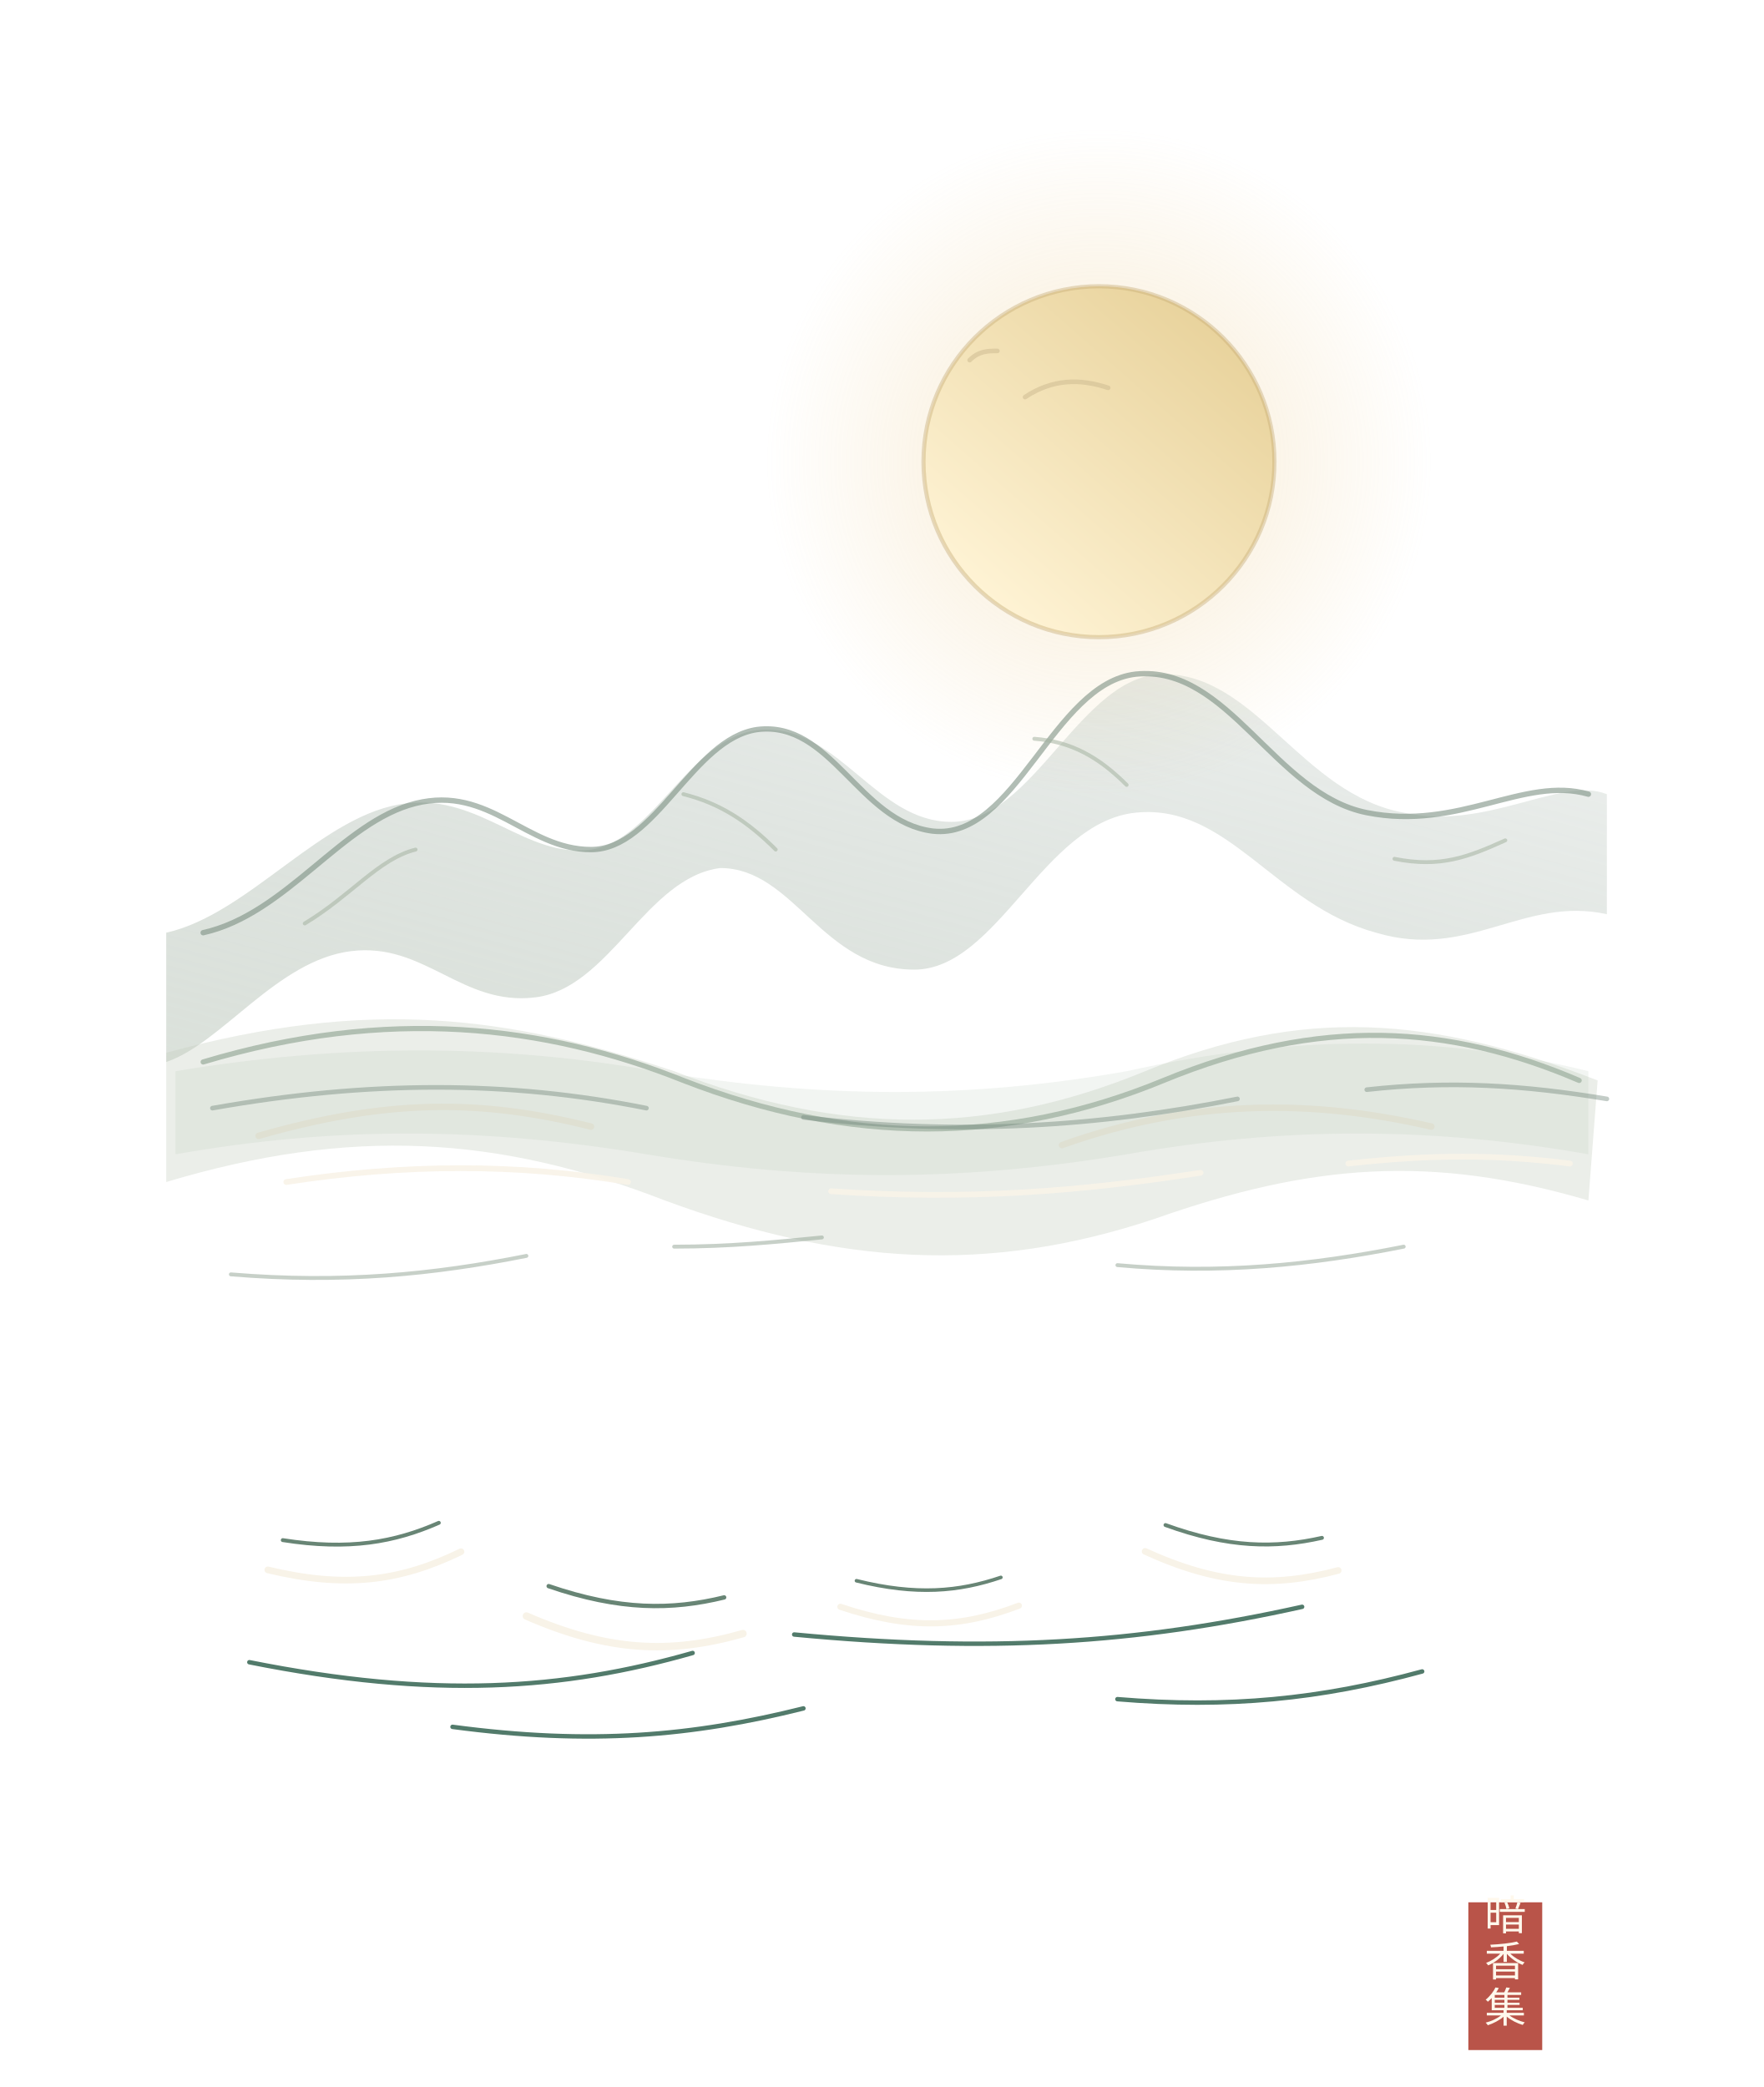
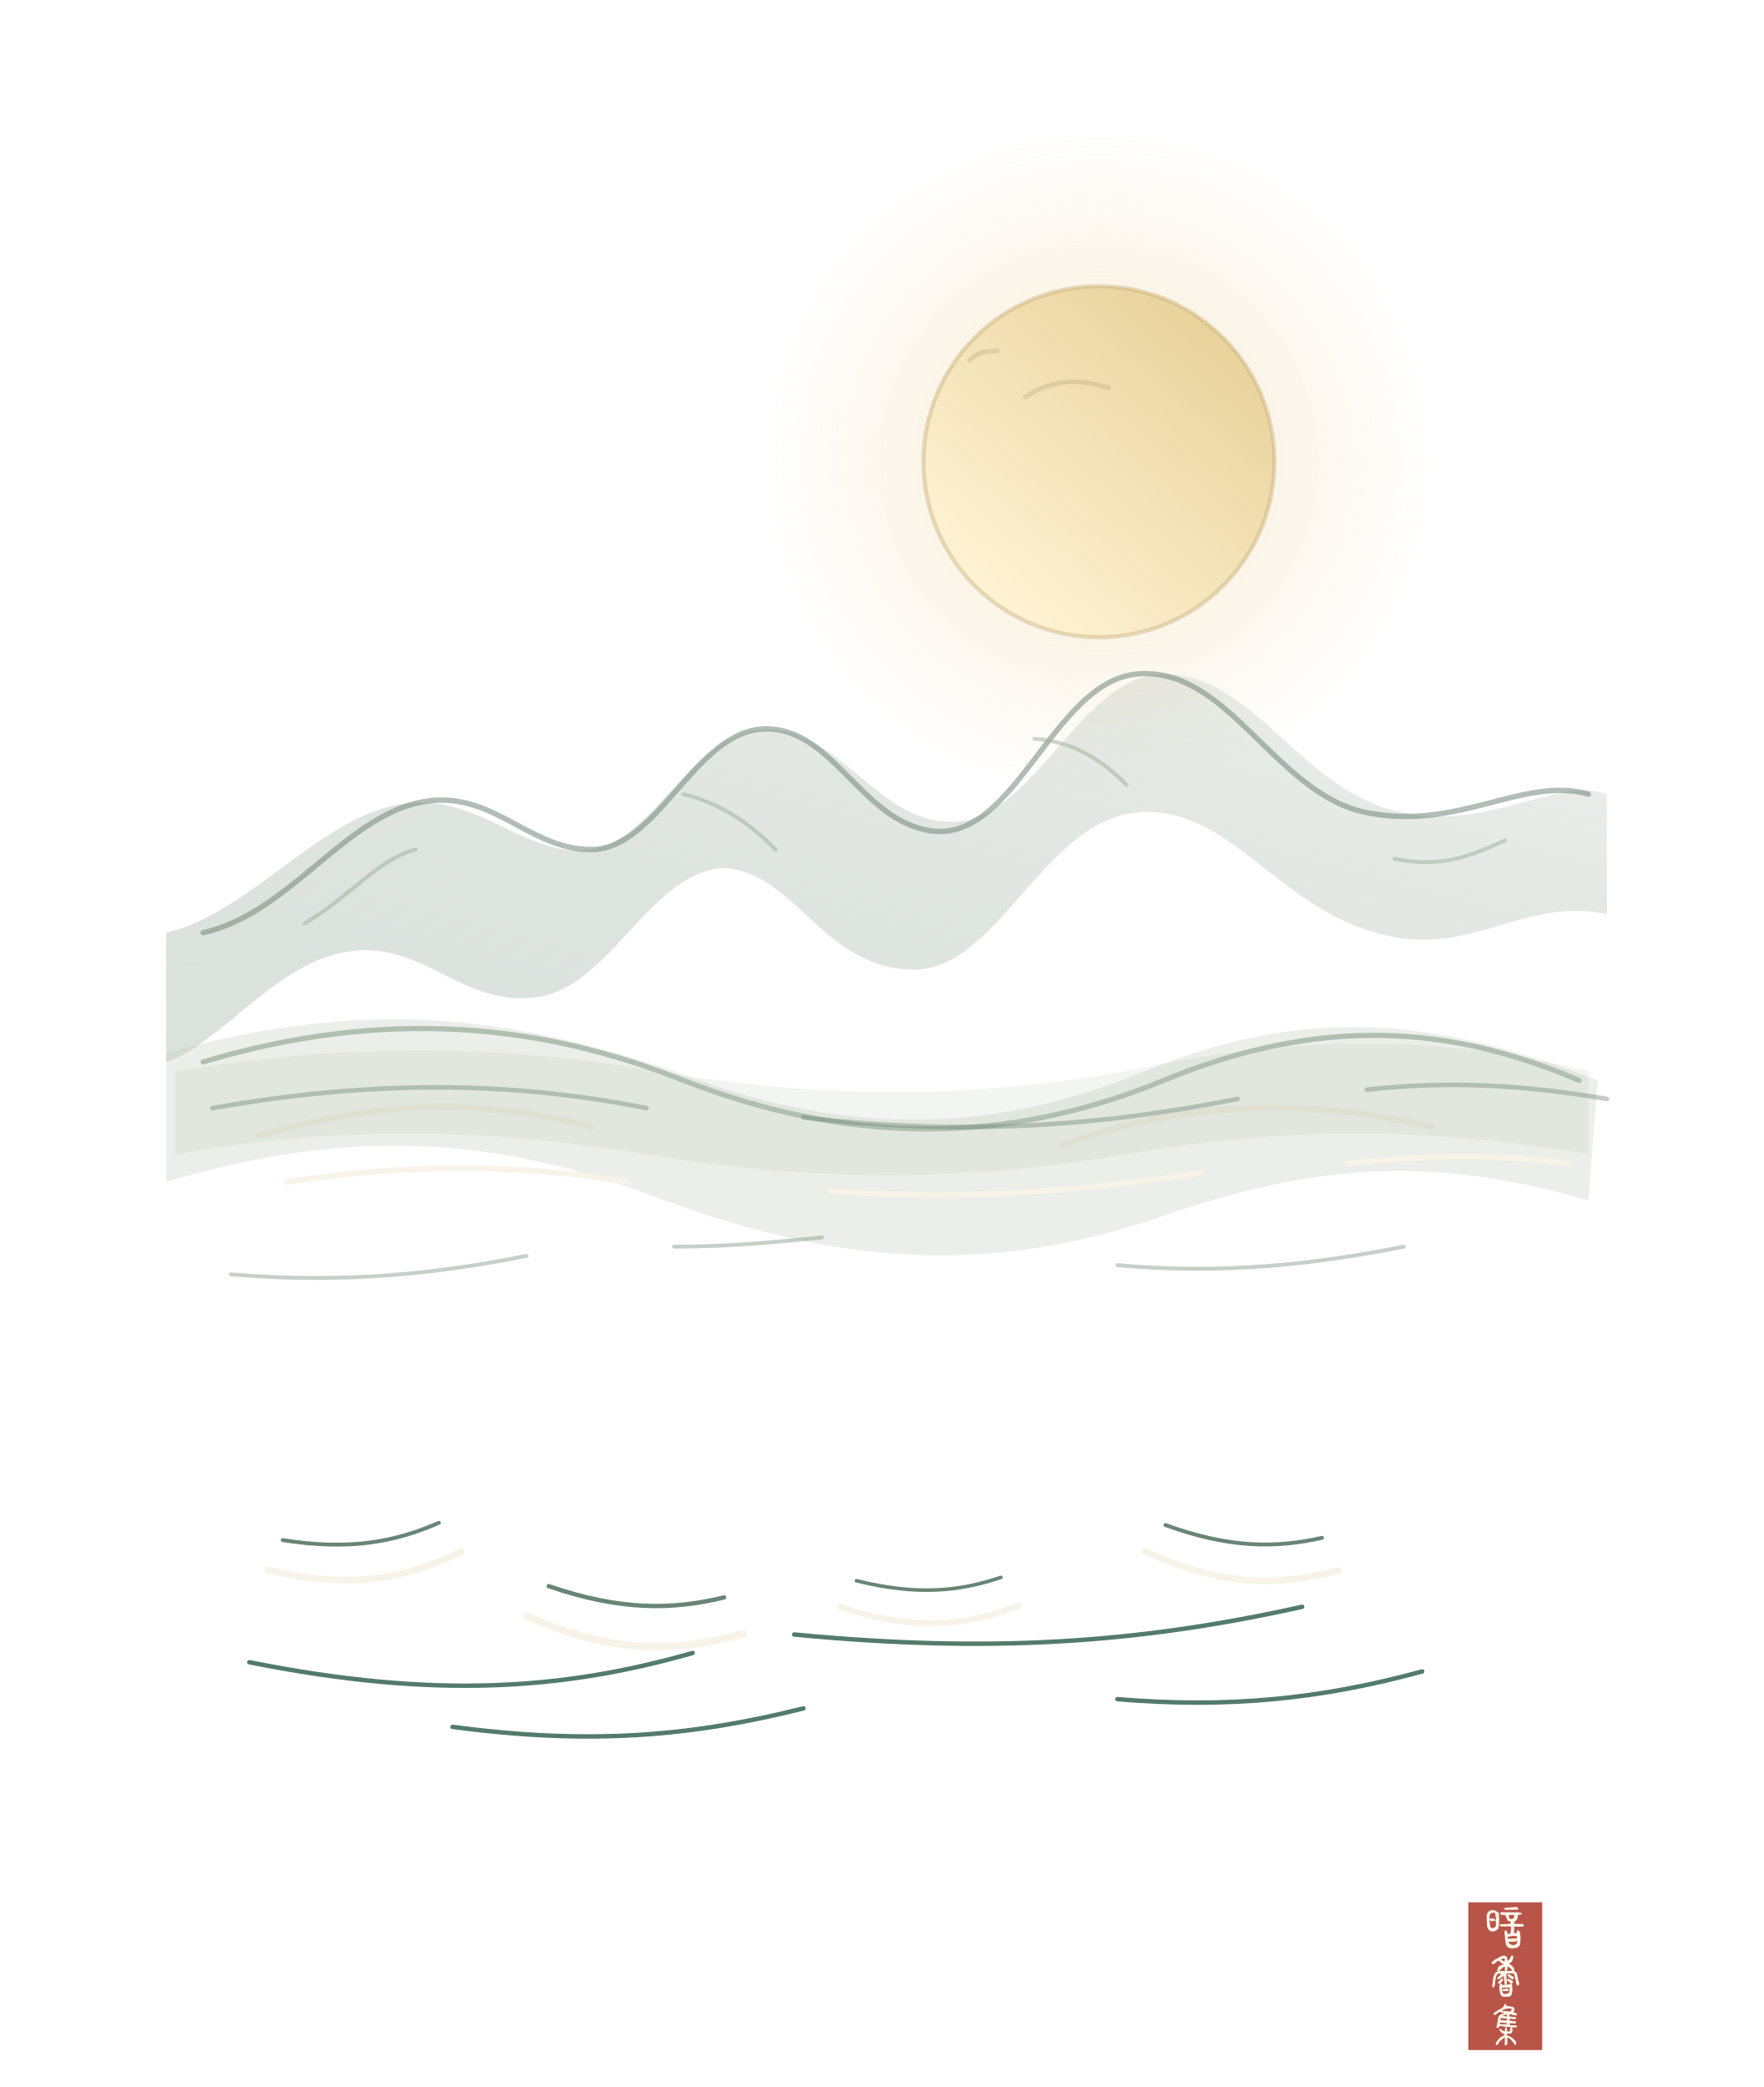
<svg xmlns="http://www.w3.org/2000/svg" viewBox="0 20 191 226" role="img" aria-labelledby="title desc">
  <defs>
    <radialGradient id="moon-halo">
      <stop stop-color="#e8bf72" stop-opacity=".34" />
      <stop offset=".58" stop-color="#e8bf72" stop-opacity=".14" />
      <stop offset="1" stop-color="#e8bf72" stop-opacity="0" />
    </radialGradient>
    <linearGradient id="moon-disc" x1=".15" y1=".1" x2=".85" y2=".9">
      <stop stop-color="#fff4d6" />
      <stop offset="1" stop-color="#e8d29b" />
    </linearGradient>
    <linearGradient id="distant-ink" x1="0" y1="0" x2="1" y2="1">
      <stop stop-color="#a9b8a9" stop-opacity=".42" />
      <stop offset="1" stop-color="#718879" stop-opacity=".12" />
    </linearGradient>
    <g id="current-mark" fill="none" stroke-linecap="round">
      <path d="M0 0c8-3 14-3 21-.6" stroke="#f8f3e8" stroke-width=".72" />
      <path d="M2 3c7-2 12-1.7 17-.2" stroke="#688575" stroke-width=".42" />
    </g>
  </defs>
  <g transform="translate(0 266) scale(1 -1)" fill="none" stroke-linecap="round" stroke-linejoin="round">
    <rect x="159" y="24" width="8" height="16" fill="#b95449" stroke="none" />
-     <g fill="#fff8ec" font-family="serif" font-size="4.5" text-anchor="middle" stroke="none">
-       <text x="163" y="37" transform="translate(0 74) scale(1 -1)">暗</text>
-       <text x="163" y="32" transform="translate(0 64) scale(1 -1)">香</text>
-       <text x="163" y="27" transform="translate(0 54) scale(1 -1)">集</text>
+     <g fill="#fff8ec" stroke="none">
+       <path d="M2121 2852Q2157 2793 2219 2774Q2253 2763 2281 2772Q2408 2770 2575 2800Q2589 2803 2611 2807Q2700 2771 2829 2784Q2953 2797 2960 2798Q2999 2799 3032 2795Q3053 2798 3150 2791Q3266 2782 3306 2815Q3339 2842 3339 2898Q3294 3027 3164 3038Q3112 3042 2982 3022Q2902 3010 2861 3011Q2487 2992 2298 2964Q2207 2950 2121 2932Q2095 2923 2096 2891Q2096 2862 2121 2852ZM1632 2499Q1595 2557 1502 2619Q1499 2621 1495 2624Q1358 2701 1256 2738Q1135 2780 989 2753Q922 2741 870 2716Q725 2641 646 2495Q588 2387 585 2272L600 1659Q609 1437 631 1270Q639 1250 678 1207L706 1175Q731 1138 722 1100Q809 958 1018 911Q1078 898 1143 895L1318 949Q1478 1005 1553 1103Q1579 1137 1598 1179Q1648 1330 1659 1598L1670 1907Q1673 1962 1678 2010Q1643 2083 1651 2213Q1658 2344 1658 2366Q1656 2442 1632 2499ZM1393 1452Q1404 1360 1288 1276L1177 1202Q1065 1169 986 1209Q934 1235 904 1293L850 1716Q833 1824 813 1908V1942Q837 1943 851 1907Q870 1856 871 1854Q887 1825 915 1817Q996 1775 1110 1800L1245 1833Q1289 1841 1325 1839Q1354 1844 1368 1868Q1369 1871 1370 1873Q1308 1971 1222 2021Q1115 2059 948 2023Q917 2017 847 1999Q819 2049 829 2125Q840 2210 838 2237Q838 2255 835 2272Q883 2457 962 2502Q972 2507 983 2511Q1029 2505 1126 2529Q1215 2550 1253 2541Q1299 2529 1325 2477Q1349 2416 1357 2273Q1365 2128 1384 2068L1402 2026L1404 2021Q1355 1867 1381 1575Q1376 1630 1393 1452ZM3817 1464 3745 1542Q3718 1567 3692 1578Q3644 1533 3566 1545L3481 1559L3448 1558L3422 1551L3407 1543Q3333 1574 3206 1569L3096 1567Q3027 1569 2975 1589Q2954 1688 3039 1776Q3057 1795 3141 1865Q3224 1936 3246 1990Q3266 2042 3248 2101Q3303 2137 3300 2209L3293 2297Q3294 2347 3328 2374Q3379 2339 3441 2360L3504 2383Q3555 2396 3601 2363Q3637 2403 3641 2418Q3646 2434 3635 2454Q3595 2523 3547 2539Q3528 2545 3505 2545Q3501 2545 3498 2545Q3318 2588 3021 2565L2918 2556Q2862 2590 2775 2578L2675 2565Q2634 2562 2599 2568Q2582 2568 2537 2597L2505 2614Q2461 2630 2440 2568L1973 2579Q1961 2576 1894 2580H1845Q1769 2572 1757 2499Q1755 2410 1856 2364Q1871 2357 1965 2324Q1976 2320 1985 2317Q2016 2354 2081 2343Q2141 2332 2147 2332Q2166 2332 2178 2340Q2236 2283 2282 2147Q2331 2006 2336 1994L2363 1936Q2432 1808 2564 1786Q2581 1783 2599 1782Q2669 1779 2675 1730Q2676 1717 2668 1654L2666 1615Q2666 1607 2668 1600Q2637 1560 2553 1562L2464 1564Q2436 1563 2417 1555Q2275 1529 2010 1538Q1848 1543 1803 1543L1758 1503Q1734 1476 1734 1441Q1732 1387 1803 1340Q1813 1334 1825 1327Q1902 1367 2029 1349L2166 1328Q2284 1317 2360 1373Q2405 1335 2502 1336Q2609 1337 2612 1337Q2665 1333 2702 1316L2690 895Q2651 875 2651 816L2652 755Q2647 710 2599 703L2577 701Q2466 646 2419 716Q2401 743 2375 835Q2347 935 2313 969Q2303 979 2292 986Q2259 1000 2218 990Q2180 981 2167 952Q2121 892 2132 789L2144 680V656Q2176 567 2177 404Q2178 247 2186 190Q2197 120 2224 64Q2203 0 2236 -100Q2270 -200 2272 -206Q2283 -252 2281 -289Q2305 -314 2361 -394Q2414 -470 2459 -495Q2505 -521 2565 -516Q2667 -592 2828 -575Q2859 -572 3014 -544Q3144 -520 3225 -528L3453 -323L3499 -227Q3543 -118 3487 -50Q3570 235 3499 674Q3485 762 3464 861L3412 952Q3396 975 3378 986L3356 995Q3338 1000 3316 997Q3235 995 3210 912L3202 873V872Q3230 782 3176 766Q3156 761 3080 764L3026 763Q2995 759 2975 747Q2945 895 2963 974Q2980 1046 3032 1088Q2982 1100 2972 1143L2960 1225Q2957 1237 2952 1248Q2970 1299 3032 1314L3125 1332Q3150 1339 3168 1350Q3289 1301 3490 1317L3712 1339Q3714 1339 3715 1339Q3778 1326 3806 1381Q3825 1418 3817 1464ZM3202 -152Q3141 -240 2980 -272L2872 -289Q2736 -248 2708 -238Q2543 -174 2495 -52Q2490 -40 2486 -27Q2507 17 2578 12L2673 2Q2714 2 2736 18Q2816 -4 2951 15Q3063 31 3100 30Q3144 29 3197 88L3225 121Q3243 28 3231 -55Q3223 -112 3202 -152ZM3202 496Q3225 374 3211 311Q3204 282 3191 257Q3147 308 3061 297L2962 281Q2921 278 2895 292Q2779 262 2590 273L2463 280Q2413 310 2407 404Q2407 408 2406 440Q2480 465 2636 480Q2788 494 2861 519Q2992 498 3194 496ZM2816 2010Q2801 2010 2731 1990Q2649 1968 2616 1996Q2597 2012 2588 2044Q2523 2141 2516 2222Q2513 2261 2520 2306Q2571 2350 2672 2342L2813 2329Q2814 2329 2816 2329Q2864 2347 2961 2343Q2986 2342 3009 2340Q2974 2309 2967 2221Q2959 2130 2952 2108Q2932 2034 2861 2016L2819 2010Z" transform="translate(160.26 35.71928) scale(0.0012442)" />
+       <path d="M2802 980Q2771 1062 2743 1230Q2715 1399 2681 1486Q2675 1501 2668 1516Q2647 1558 2581 1598L2519 1635Q2466 1673 2459 1726Q2440 1754 2453 1822Q2465 1892 2459 1918Q2272 2133 2148 2235Q2080 2291 2015 2329L2031 2362Q2211 2397 2298 2587Q2329 2655 2371 2818Q2373 2826 2375 2832Q2366 2853 2394 2890Q2408 2909 2408 2915Q2334 3026 2283 3041Q2213 3043 2189 2983Q2186 2976 2168 2906Q2155 2855 2132 2832Q2124 2781 2071 2734Q2023 2691 2014 2681Q1997 2661 1989 2639Q1976 2639 1948 2610Q1917 2577 1897 2584Q1884 2589 1872 2605L1847 2705Q1833 2778 1855 2832Q1815 2941 1679 2991L1603 3014Q1588 3018 1562 3024Q1530 3002 1462 3004Q1394 3005 1366 2991Q1359 2988 1352 2983Q1249 2918 1016 2803Q799 2697 682 2622Q675 2563 621 2529L542 2481Q509 2459 489 2429Q456 2384 497 2340L534 2304L540 2295Q668 2264 787 2350Q841 2388 883 2446Q902 2457 969 2511Q1041 2570 1094 2574Q1110 2575 1126 2572Q1160 2520 1244 2462Q1326 2407 1351 2382L1369 2362Q1398 2312 1462 2313L1539 2316Q1552 2315 1562 2312Q1422 2243 1269 2119Q1238 2183 1204 2179Q1194 2177 1185 2170Q1178 2124 1123 2062L1074 2006Q1052 1978 1042 1952Q1031 1931 1016 1860L1003 1811Q988 1771 959 1742Q1046 1682 997 1641L969 1623L881 1579L860 1564Q853 1557 850 1550Q756 1466 699 1305L626 1076Q620 1061 615 1047Q634 915 594 723L554 528Q533 407 540 309Q559 247 607 236Q619 233 632 234Q748 298 775 452Q782 495 788 637Q791 711 799 753Q820 822 840 989Q860 1159 894 1241Q929 1325 992 1382Q1063 1466 1187 1456Q1206 1455 1317 1435Q1327 1433 1336 1432L1160 1223Q1041 1166 1001 1115L984 1089Q978 1077 975 1064Q976 1006 1023 982L1109 946Q1160 992 1294 1073Q1433 1157 1494 1216Q1523 1243 1545 1273Q1563 1222 1557 1154Q1554 1119 1545 1080Q1592 1032 1589 935L1586 829Q1587 795 1595 770Q1616 726 1616 638L1618 576Q1625 522 1663 494Q1660 459 1612 459Q1605 459 1595 460Q1499 442 1433 473Q1390 492 1364 532Q1357 541 1352 552Q1319 588 1281 580Q1268 578 1252 569Q1140 414 1166 248Q1170 224 1177 200Q1181 181 1163 140Q1144 98 1158 75Q1166 62 1185 50L1207 -161Q1236 -368 1329 -478Q1332 -483 1336 -487Q1464 -615 1796 -566Q1830 -562 1872 -554Q1942 -621 2040 -561Q2058 -549 2098 -520Q2201 -502 2234 -402Q2246 -366 2261 -253Q2272 -167 2291 -126Q2319 -33 2302 131Q2285 290 2285 328Q2284 382 2291 427Q2295 474 2237 524Q2219 540 2199 552Q2264 573 2310 629Q2324 646 2341 670Q2375 777 2286 842Q2255 865 2151 911Q2050 956 2015 996Q1954 1011 1907 998Q1851 983 1839 929Q1856 837 1946 770Q1955 764 2049 703Q2128 652 2165 603L2172 575Q2171 570 2165 569Q2118 587 2072 552Q2060 542 2050 530Q2037 514 2031 494Q1977 508 1873 492Q1783 478 1748 487L1730 494L1805 519Q1838 627 1822 800Q1806 970 1806 986Q1805 1000 1805 1013L1788 1030Q1796 1089 1787 1227Q1778 1364 1800 1435Q1802 1442 1805 1449Q1887 1474 2019 1467Q2153 1461 2214 1468Q2249 1473 2283 1482L2335 1450Q2377 1429 2408 1449Q2482 1390 2503 1269L2525 1092Q2544 988 2601 929L2622 687Q2644 510 2718 427Q2762 382 2817 414Q2844 430 2861 460Q2914 553 2879 682Q2876 693 2835 815Q2801 914 2802 980ZM1319 2689Q1339 2718 1417 2737Q1490 2755 1512 2765Q1576 2793 1618 2750L1632 2731L1643 2704Q1651 2674 1646 2639Q1642 2545 1579 2522L1436 2594Q1360 2636 1319 2689ZM1495 1675Q1351 1694 1217 1685Q1124 1678 1042 1658Q1149 1690 1278 1806L1426 1941Q1534 2035 1629 2069Q1663 2025 1650 1954Q1638 1886 1637 1876Q1637 1848 1646 1826Q1630 1765 1672 1717L1696 1692Q1678 1669 1611 1678Q1540 1689 1519 1685Q1505 1682 1495 1675ZM1822 242Q1857 230 1934 240Q2008 250 2040 235Q2054 228 2065 217L2054 -12Q2039 -197 1951 -273Q1937 -284 1922 -294Q1864 -271 1768 -299L1670 -326Q1580 -346 1512 -311Q1431 -139 1409 -43Q1381 77 1403 200Q1466 236 1597 234Q1737 233 1759 234Q1793 236 1822 242ZM1805 1692Q1854 1750 1867 1856L1880 1970Q1891 2038 1922 2086Q2149 1931 2236 1792Q2267 1742 2283 1692Q2132 1678 1969 1683Q1888 1685 1805 1692ZM2291 1239Q2242 1252 2159 1310Q2079 1367 2036 1380Q1988 1394 1939 1382Q1895 1371 1884 1317Q1879 1285 1889 1256Q2007 1136 2200 1014Q2235 991 2308 946Q2322 955 2374 971Q2414 983 2422 1008Q2425 1017 2425 1030Q2446 1099 2388 1154L2307 1222Q2298 1231 2291 1239ZM1319 653Q1326 710 1391 764L1457 817Q1511 868 1495 929Q1469 986 1419 1015Q1369 1045 1336 1013Q1299 939 1195 843L1109 763Q1077 730 1059 703Q1030 658 1060 609Q1078 580 1109 569Q1170 540 1231 586L1300 641Q1310 648 1319 653ZM1478 117 1436 -18Q1469 -86 1560 -85Q1571 -84 1670 -74Q1734 -66 1771 -76Q1791 -77 1836 -59Q1877 -42 1906 -59Q1909 -58 1955 -52Q1994 -46 1995 -25Q1996 -15 1989 -1Q1952 128 1861 143L1823 145L1771 138L1623 106L1569 100L1525 103Q1500 107 1478 117Z" transform="translate(160.9131 30.48051) scale(0.00123953)" />
+       <path d="M2245 984 2366 996Q2440 1010 2462 1068Q2463 1071 2464 1074Q2455 1145 2384 1161Q2370 1164 2289 1170Q2251 1172 2230 1180Q2219 1147 2179 1162L2157 1175Q2144 1184 2139 1195Q2045 1167 1937 1182Q1850 1194 1793 1233Q1794 1245 1784 1296Q1776 1335 1793 1353Q1871 1376 2033 1364Q2197 1351 2256 1355Q2304 1358 2343 1368Q2383 1401 2366 1450L2344 1510Q2343 1511 2343 1512Q2281 1563 2194 1556L2092 1544Q2029 1542 1981 1572Q1926 1560 1835 1609Q1770 1643 1762 1647Q1750 1695 1819 1764Q1823 1768 1830 1775Q1873 1796 1922 1777Q1961 1761 1966 1760Q2017 1772 2128 1754Q2239 1736 2289 1746Q2328 1753 2358 1775L2379 1840Q2387 1877 2358 1896Q2278 1959 2176 1930Q2152 1923 2124 1911Q2073 1962 1952 1960Q2010 1961 1860 1956Q1754 1994 1747 2175L1966 2160Q2000 2127 2081 2117Q2159 2107 2183 2095Q2192 2091 2200 2085Q2251 2097 2332 2079Q2366 2071 2373 2070L2430 2119Q2458 2148 2449 2175Q2437 2225 2372 2272L2328 2303Q2283 2276 2228 2305L2169 2337Q2145 2348 2124 2348Q2131 2397 2178 2464Q2220 2525 2228 2559Q2229 2563 2230 2567Q2231 2703 2146 2788Q2105 2830 2041 2861Q1971 2846 1862 2878L1759 2907Q1670 2926 1597 2906Q1585 2917 1533 2952Q1481 2986 1471 3025Q1468 3037 1468 3050Q1460 3093 1413 3108Q1362 3125 1325 3096Q1309 3084 1302 3065Q1314 2929 1156 2796Q1115 2761 1069 2733Q1022 2668 904 2629L805 2597Q748 2527 625 2460L500 2392L446 2356L406 2323L375 2289Q363 2274 352 2258Q291 2209 375 2123L383 2115Q485 2101 590 2184Q605 2197 694 2278Q789 2365 860 2385Q900 2397 941 2394Q997 2348 1116 2327Q1243 2305 1263 2300Q1284 2294 1302 2288Q1292 2252 1246 2243Q1196 2233 1194 2233L1177 2223L1174 2220Q999 2206 865 2068Q823 2025 790 1972Q779 1905 726 1673Q678 1460 677 1338Q669 1313 628 1153Q614 1098 601 1059Q572 1010 622 976L682 940Q688 936 692 931Q758 923 819 1010L880 1104Q911 1120 984 1106Q1057 1091 1086 1099Q1093 1101 1099 1104L1526 1048Q1706 1028 1845 1029Q1849 1024 1877 1011Q1899 1001 1891 984Q1888 961 1871 955L1860 954L1843 797Q1823 672 1746 622L1717 607Q1601 586 1567 672Q1552 710 1544 822Q1535 940 1507 986Q1503 993 1499 999Q1478 1020 1426 1001Q1383 985 1378 984Q1374 957 1378 846Q1382 724 1349 678Q1339 664 1326 654L1302 641Q1295 639 1287 637Q1201 672 1084 765L993 836L939 871Q924 879 910 886Q849 872 872 776L880 750L999 583Q1081 476 1174 426Q1194 415 1260 404Q1322 393 1338 366L1346 346Q1348 338 1348 328Q1323 293 1265 279Q1225 269 1220 267Q1178 207 1087 165L987 120L944 94L925 79Q873 36 789 -72Q726 -151 692 -185Q678 -219 618 -296Q551 -380 537 -434Q524 -486 541 -539Q555 -574 599 -592Q623 -602 646 -600Q733 -564 785 -457L854 -296Q859 -285 865 -275Q933 -250 1014 -170Q1097 -88 1109 -77Q1142 -48 1174 -27Q1209 -21 1248 27Q1281 69 1297 78Q1320 91 1348 79Q1357 -25 1350 -299Q1347 -403 1348 -464Q1330 -509 1338 -557Q1344 -591 1363 -615Q1392 -647 1449 -623Q1500 -602 1506 -601Q1510 -600 1514 -600Q1587 -482 1586 -315L1577 -87Q1577 7 1597 79Q1698 64 1783 -1Q1835 -41 1860 -87Q2045 -240 2199 -491Q2224 -530 2245 -569Q2293 -587 2330 -577Q2362 -568 2373 -539Q2417 -368 2301 -218Q2253 -156 2131 -48L2035 40Q2014 60 1996 79Q1936 86 1858 145Q1788 197 1762 209Q1710 233 1657 222Q1644 246 1598 268L1560 288Q1523 313 1529 358Q1556 435 1639 440Q1654 441 1741 434Q1799 430 1830 441Q1905 414 1949 480Q1957 492 1992 566Q2017 618 2041 637Q2033 681 2040 794Q2047 901 2026 946Q2009 981 1971 1000L1937 1014H1936H2011Q2045 997 2136 997Q2216 997 2245 984ZM1438 2145Q1444 2145 1480 2158Q1516 2170 1526 2142L1529 2130Q1524 2104 1540 2062Q1555 2024 1541 2002Q1537 1995 1529 1987Q1493 1970 1417 1990L1344 2006Q1330 2009 1318 2009Q1294 2037 1240 2020Q1194 2007 1182 2009Q1164 2013 1159 2039Q1226 2077 1408 2135Q1426 2141 1438 2145ZM1483 1263Q1401 1280 1244 1269Q1096 1259 1031 1271Q944 1286 880 1338Q849 1385 929 1424Q935 1426 941 1429Q993 1393 1076 1410Q1155 1425 1156 1425Q1213 1431 1250 1398Q1307 1418 1403 1393Q1493 1369 1522 1368Q1526 1368 1529 1368Q1548 1324 1525 1291L1511 1277Q1499 1267 1483 1263ZM1566 1647Q1486 1609 1355 1625L1210 1643L1147 1644Q1105 1642 1069 1632Q1065 1634 1014 1650L984 1663Q963 1674 956 1693L973 1787Q985 1826 1024 1836Q1104 1836 1262 1811Q1404 1789 1492 1802Q1503 1804 1514 1806Q1562 1795 1563 1738L1562 1665Q1563 1655 1566 1647ZM1657 2424Q1616 2457 1520 2454L1425 2452L1381 2458L1350 2468L1348 2469Q1313 2476 1198 2481L1130 2488Q1105 2492 1084 2499Q1179 2601 1420 2665Q1435 2669 1453 2673Q1585 2674 1737 2715Q1742 2717 1747 2718Q1774 2693 1848 2696Q1915 2698 1935 2688Q1952 2681 1959 2665Q1966 2650 1966 2627Q1984 2557 1926 2507L1846 2446Q1825 2428 1815 2409Q1788 2443 1738 2430Q1691 2417 1684 2417Q1669 2416 1657 2424Z" transform="translate(161.3247 25.26044) scale(0.00120078)" />
    </g>
    <circle cx="119" cy="196" r="36" fill="url(#moon-halo)" stroke="none" />
    <circle cx="119" cy="196" r="19" fill="url(#moon-disc)" stroke="#c7ac75" stroke-opacity=".42" stroke-width=".45" />
    <path d="M111 203c3 2 6 2 9 1m-15 3c1 1 2 1 3 1" stroke="#cdbb91" stroke-opacity=".55" stroke-width=".5" />
    <path fill="url(#distant-ink)" stroke="none" d="M18 145c9 2 17 13 26 14 8 1 13-6 20-5 7 1 11 13 19 13 8 0 12-10 20-10 9 0 14 16 23 16 10 0 15-13 26-15 9-2 17 4 22 2v-13c-9 2-15-5-25-2-11 3-16 14-26 13-10-1-15-17-24-17-10 0-13 11-21 11-8-1-12-13-20-14-8-1-12 6-20 5-8-1-14-10-20-12Z" />
    <path stroke="#758a7b" stroke-opacity=".56" stroke-width=".58" d="M22 145c9 2 15 12 23 14 8 2 12-5 19-5 7 0 11 12 18 13 8 1 11-10 19-11 9-1 13 16 22 17 10 1 15-13 25-15 10-2 17 4 24 2" />
    <path stroke="#a4b2a1" stroke-opacity=".55" stroke-width=".42" d="M33 146c5 3 8 7 12 8m29 6c4-1 7-3 10-6m28 12c4-.3 7-2 10-5m29-8c5-1 8 .2 12 2" />
    <path fill="#c6cec0" fill-opacity=".34" stroke="none" d="M18 132c22 6 37 4 55-2 18-7 34-7 51 0 17 7 31 6 49-1l-1-13c-17 5-30 4-47-2-18-6-34-5-53 2-18 7-34 8-54 2Z" />
    <path stroke="#9cad9d" stroke-opacity=".72" stroke-width=".56" d="M22 131c20 6 37 4 52-2 18-7 35-7 52 0 17 7 31 6 45 0" />
    <path stroke="#e9e6d9" stroke-width=".7" d="M28 123c14 4 24 4 36 1m51-2c14 5 27 5 40 2" />
    <path fill="#aebdae" fill-opacity=".16" stroke="none" d="M19 130c18 3 35 3 52 0 18-3 34-3 51 0 18 4 34 4 50 0v-9c-17 3-33 3-50 0-18-3-34-3-52 0-18 3-34 3-51 0Z" />
    <path stroke="#718779" stroke-opacity=".42" stroke-width=".5" d="M23 126c17 3 32 3 47 0m17-1c17-2 32-1 47 2m14 1c9 1 17 .5 26-1" />
    <path stroke="#f8f3e8" stroke-opacity=".92" stroke-width=".62" d="M31 118c13 2 25 2 37 0m22-1c15-1 27 0 40 2m16 1c9 1 16 1 24 0" />
    <path stroke="#91a293" stroke-opacity=".5" stroke-width=".42" d="M25 108c12-1 22 0 32 2m64-1c11-1 21 0 31 2m-79 0c6 0 11 .5 16 1" />
    <use href="#current-mark" transform="translate(29 76) rotate(7)" />
    <use href="#current-mark" transform="translate(57 71) rotate(-3) scale(1.12)" />
    <use href="#current-mark" transform="translate(91 72) rotate(2) scale(.92)" />
    <use href="#current-mark" transform="translate(124 78) rotate(-4)" />
    <path stroke="#527b6b" stroke-width=".48" d="M27 66c20-4 34-3 48 1m11 2c21-2 37-1 55 3m-92-13c15-2 26-1 38 2m34 1c12-1 22 0 33 3" />
  </g>
</svg>
